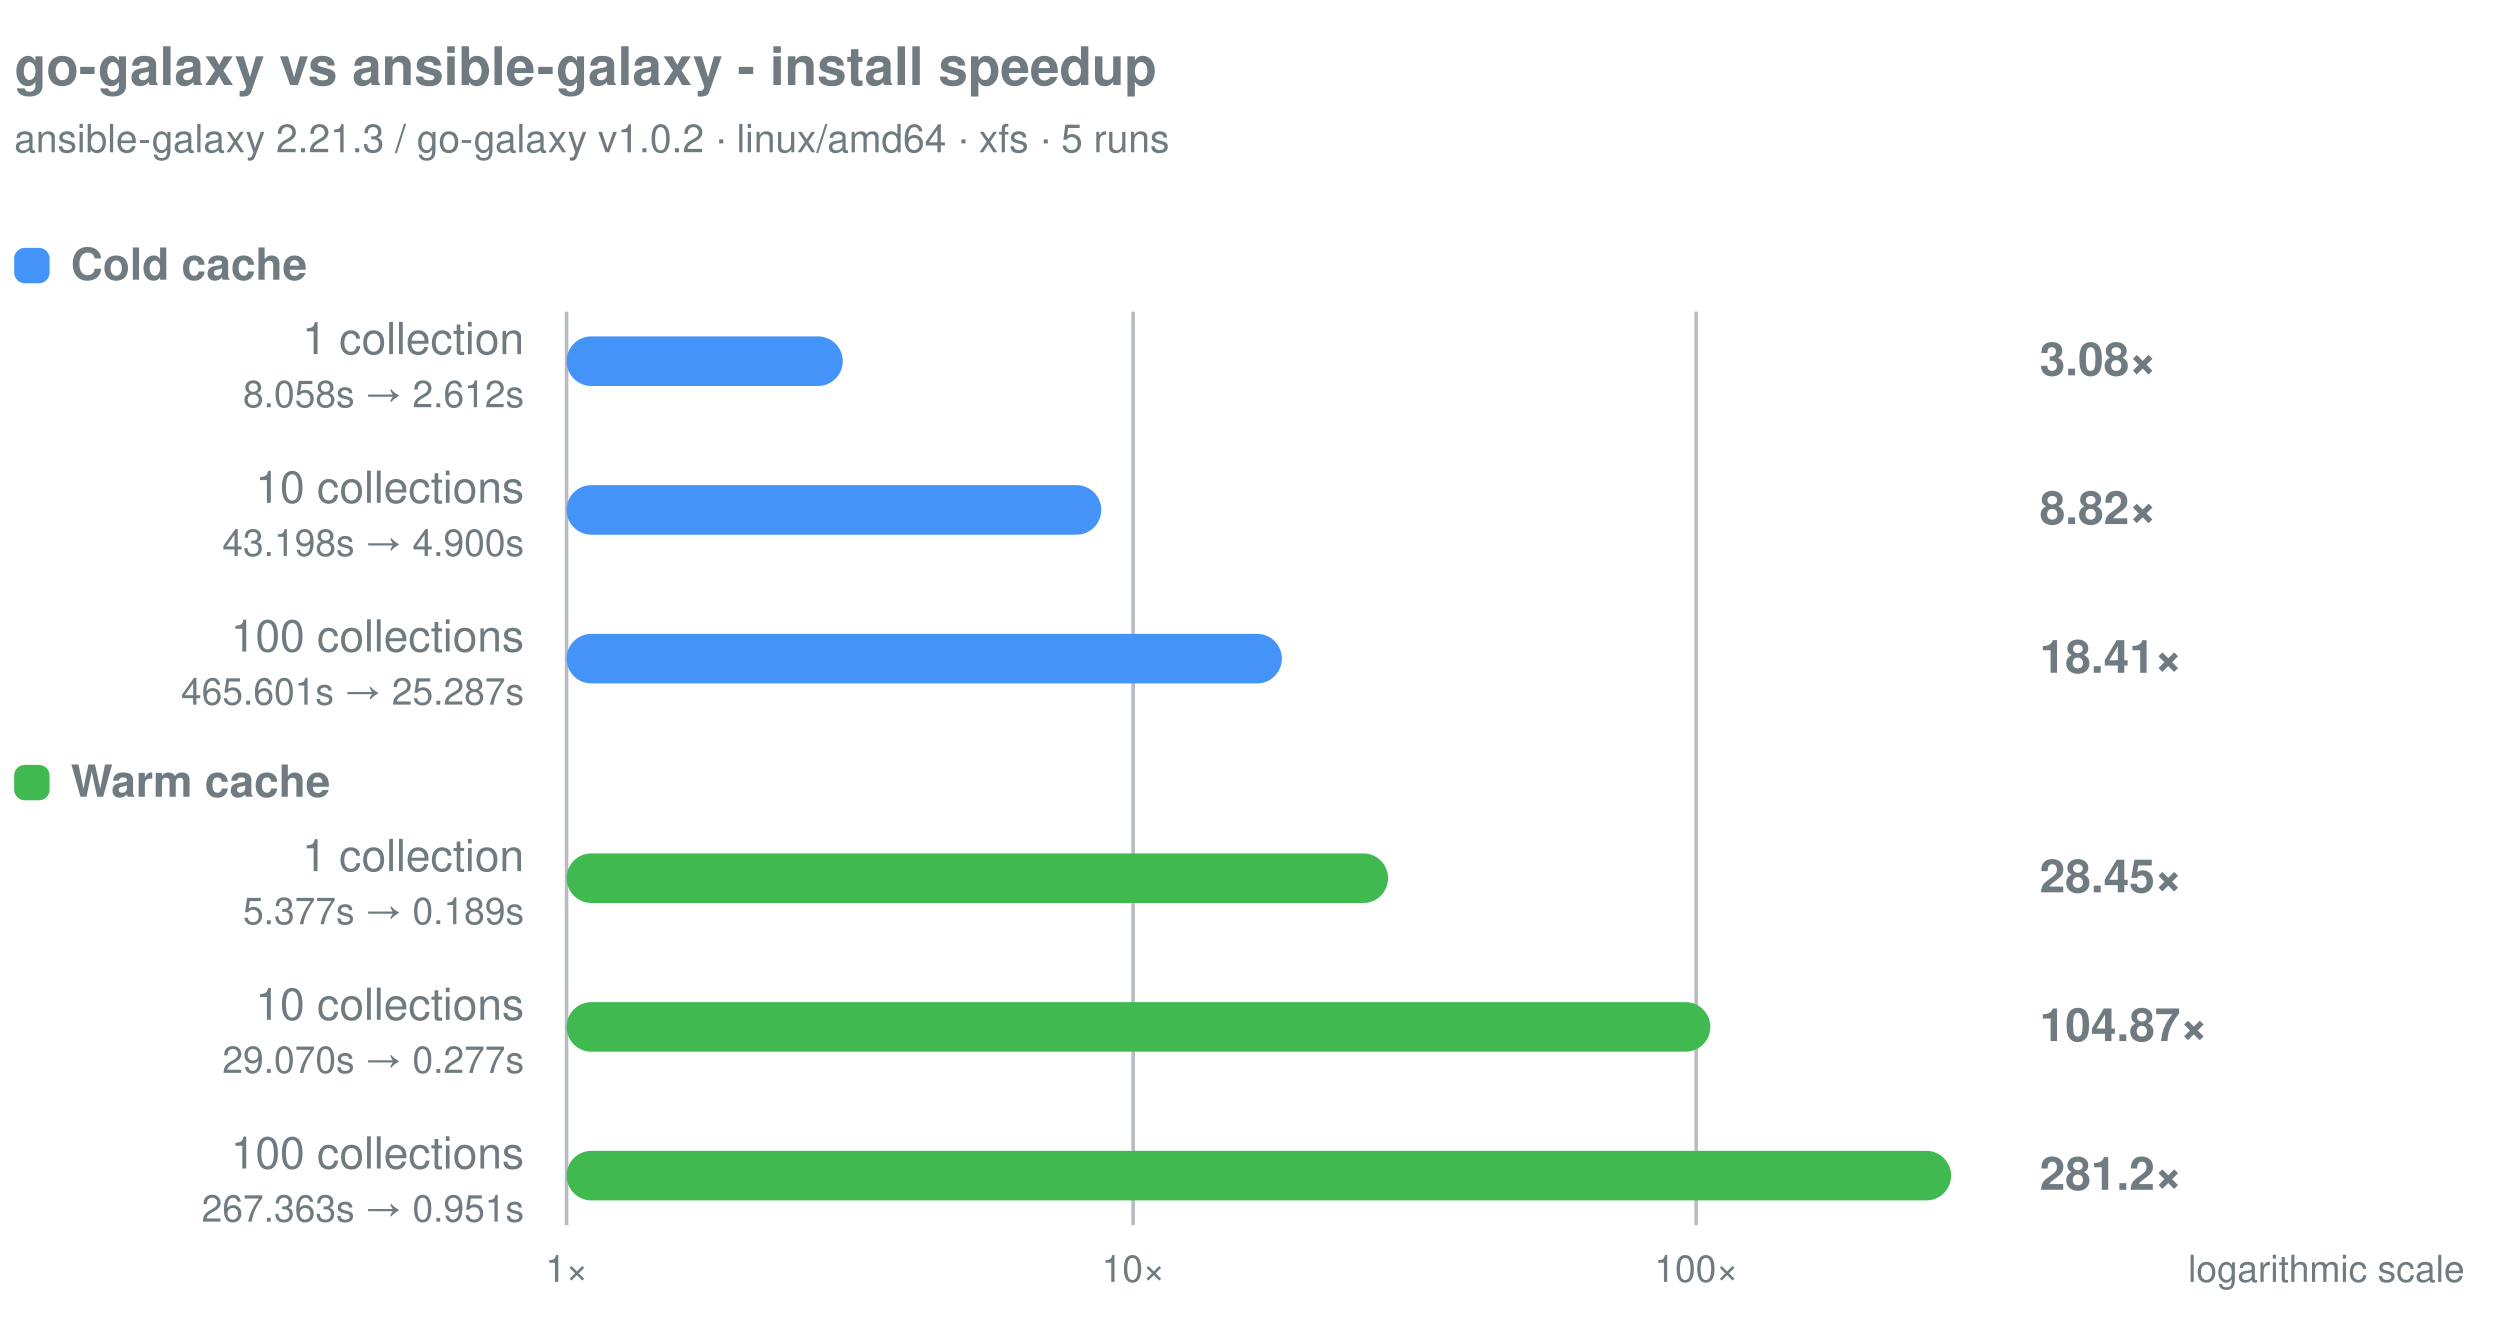
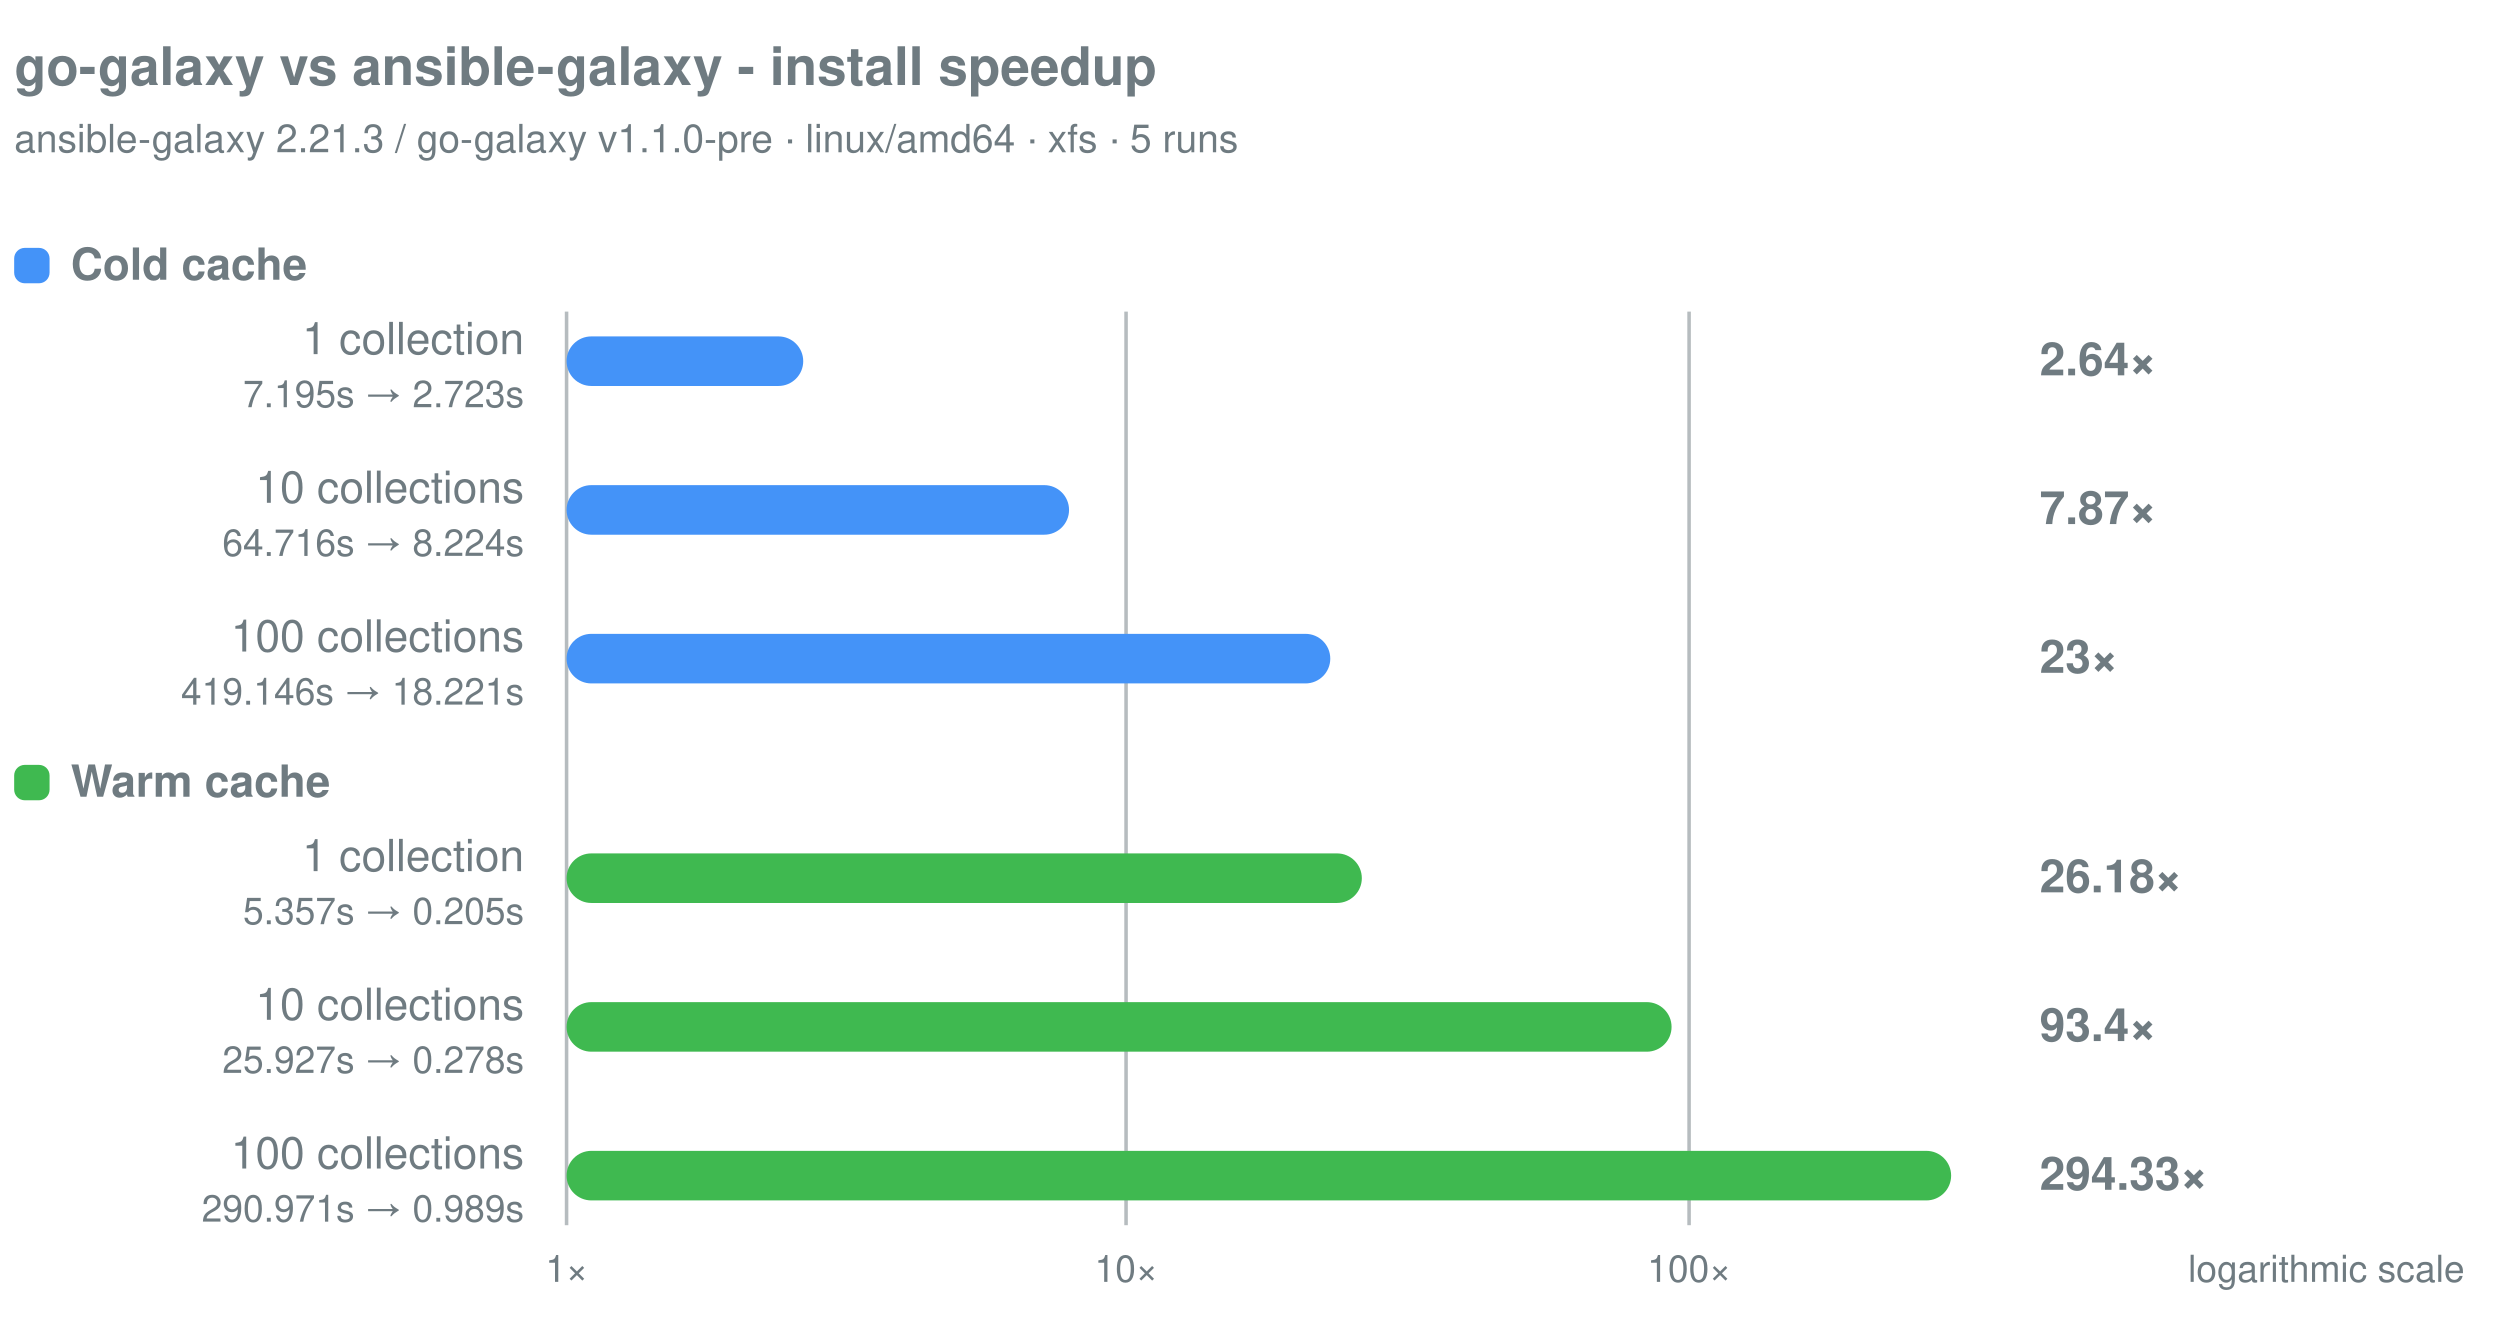
- <svg xmlns="http://www.w3.org/2000/svg" viewBox="0 0 706 376" width="706" height="376" role="img" font-family="-apple-system, BlinkMacSystemFont, 'Segoe UI', Helvetica, Arial, sans-serif" style="">
-   <text x="4" y="24" style="fill:rgb(111, 123, 129);stroke:none;color:rgb(11, 11, 11);stroke-width:1px;stroke-linecap:butt;stroke-linejoin:miter;opacity:1;font-family:-apple-system, BlinkMacSystemFont, &quot;Segoe UI&quot;, Helvetica, Arial, sans-serif;font-size:15px;font-weight:600;text-anchor:start;dominant-baseline:auto">go-galaxy vs ansible-galaxy - install speedup</text>
-   <text x="4" y="43" style="fill:rgb(111, 123, 129);stroke:none;color:rgb(11, 11, 11);stroke-width:1px;stroke-linecap:butt;stroke-linejoin:miter;opacity:1;font-family:-apple-system, BlinkMacSystemFont, &quot;Segoe UI&quot;, Helvetica, Arial, sans-serif;font-size:11px;font-weight:400;text-anchor:start;dominant-baseline:auto">ansible-galaxy 2.21.3 / go-galaxy v1.0.2 · linux/amd64 · xfs · 5 runs</text>
-   <line x1="160" y1="88" x2="160" y2="346" style="fill:rgb(0, 0, 0);stroke:rgb(111, 123, 129);stroke-opacity:0.5;color:rgb(11, 11, 11);stroke-width:1px;stroke-linecap:butt;stroke-linejoin:miter;opacity:1;font-family:-apple-system, BlinkMacSystemFont, &quot;Segoe UI&quot;, Helvetica, Arial, sans-serif;font-size:16px;font-weight:400;text-anchor:start;dominant-baseline:auto" />
-   <line x1="320" y1="88" x2="320" y2="346" style="fill:rgb(0, 0, 0);stroke:rgb(111, 123, 129);stroke-opacity:0.5;color:rgb(11, 11, 11);stroke-width:1px;stroke-linecap:butt;stroke-linejoin:miter;opacity:1;font-family:-apple-system, BlinkMacSystemFont, &quot;Segoe UI&quot;, Helvetica, Arial, sans-serif;font-size:16px;font-weight:400;text-anchor:start;dominant-baseline:auto" />
-   <line x1="479" y1="88" x2="479" y2="346" style="fill:rgb(0, 0, 0);stroke:rgb(111, 123, 129);stroke-opacity:0.5;color:rgb(11, 11, 11);stroke-width:1px;stroke-linecap:butt;stroke-linejoin:miter;opacity:1;font-family:-apple-system, BlinkMacSystemFont, &quot;Segoe UI&quot;, Helvetica, Arial, sans-serif;font-size:16px;font-weight:400;text-anchor:start;dominant-baseline:auto" />
-   <text x="160" y="362" text-anchor="middle" style="fill:rgb(111, 123, 129);stroke:none;color:rgb(11, 11, 11);stroke-width:1px;stroke-linecap:butt;stroke-linejoin:miter;opacity:1;font-family:-apple-system, BlinkMacSystemFont, &quot;Segoe UI&quot;, Helvetica, Arial, sans-serif;font-size:10.5px;font-weight:400;text-anchor:middle;dominant-baseline:auto">1×</text>
-   <text x="320" y="362" text-anchor="middle" style="fill:rgb(111, 123, 129);stroke:none;color:rgb(11, 11, 11);stroke-width:1px;stroke-linecap:butt;stroke-linejoin:miter;opacity:1;font-family:-apple-system, BlinkMacSystemFont, &quot;Segoe UI&quot;, Helvetica, Arial, sans-serif;font-size:10.5px;font-weight:400;text-anchor:middle;dominant-baseline:auto">10×</text>
-   <text x="479" y="362" text-anchor="middle" style="fill:rgb(111, 123, 129);stroke:none;color:rgb(11, 11, 11);stroke-width:1px;stroke-linecap:butt;stroke-linejoin:miter;opacity:1;font-family:-apple-system, BlinkMacSystemFont, &quot;Segoe UI&quot;, Helvetica, Arial, sans-serif;font-size:10.5px;font-weight:400;text-anchor:middle;dominant-baseline:auto">100×</text>
-   <text x="696" y="362" text-anchor="end" style="fill:rgb(111, 123, 129);stroke:none;color:rgb(11, 11, 11);stroke-width:1px;stroke-linecap:butt;stroke-linejoin:miter;opacity:1;font-family:-apple-system, BlinkMacSystemFont, &quot;Segoe UI&quot;, Helvetica, Arial, sans-serif;font-size:10.5px;font-weight:400;text-anchor:end;dominant-baseline:auto">logarithmic scale</text>
-   <rect x="4" y="70" width="10" height="10" rx="3" style="fill:rgb(68, 147, 248);stroke:none;color:rgb(11, 11, 11);stroke-width:1px;stroke-linecap:butt;stroke-linejoin:miter;opacity:1;font-family:-apple-system, BlinkMacSystemFont, &quot;Segoe UI&quot;, Helvetica, Arial, sans-serif;font-size:16px;font-weight:400;text-anchor:start;dominant-baseline:auto" />
-   <text x="20" y="79" style="fill:rgb(111, 123, 129);stroke:none;color:rgb(11, 11, 11);stroke-width:1px;stroke-linecap:butt;stroke-linejoin:miter;opacity:1;font-family:-apple-system, BlinkMacSystemFont, &quot;Segoe UI&quot;, Helvetica, Arial, sans-serif;font-size:12.5px;font-weight:600;text-anchor:start;dominant-baseline:auto">Cold cache</text>
-   <rect x="160" y="95" width="78" height="14" rx="7" style="fill:rgb(68, 147, 248);stroke:none;color:rgb(11, 11, 11);stroke-width:1px;stroke-linecap:butt;stroke-linejoin:miter;opacity:1;font-family:-apple-system, BlinkMacSystemFont, &quot;Segoe UI&quot;, Helvetica, Arial, sans-serif;font-size:16px;font-weight:400;text-anchor:start;dominant-baseline:auto" />
-   <text x="148" y="100" text-anchor="end" style="fill:rgb(111, 123, 129);stroke:none;color:rgb(11, 11, 11);stroke-width:1px;stroke-linecap:butt;stroke-linejoin:miter;opacity:1;font-family:-apple-system, BlinkMacSystemFont, &quot;Segoe UI&quot;, Helvetica, Arial, sans-serif;font-size:12.5px;font-weight:400;text-anchor:end;dominant-baseline:auto">1 collection</text>
-   <text x="148" y="115" text-anchor="end" style="fill:rgb(111, 123, 129);stroke:none;color:rgb(11, 11, 11);stroke-width:1px;stroke-linecap:butt;stroke-linejoin:miter;opacity:1;font-family:-apple-system, BlinkMacSystemFont, &quot;Segoe UI&quot;, Helvetica, Arial, sans-serif;font-size:10.5px;font-weight:400;text-anchor:end;dominant-baseline:auto">8.058s → 2.612s</text>
-   <text x="576" y="106" style="fill:rgb(111, 123, 129);stroke:none;color:rgb(11, 11, 11);stroke-width:1px;stroke-linecap:butt;stroke-linejoin:miter;opacity:1;font-family:-apple-system, BlinkMacSystemFont, &quot;Segoe UI&quot;, Helvetica, Arial, sans-serif;font-size:13px;font-weight:600;text-anchor:start;dominant-baseline:auto">3.08×</text>
-   <rect x="160" y="137" width="151" height="14" rx="7" style="fill:rgb(68, 147, 248);stroke:none;color:rgb(11, 11, 11);stroke-width:1px;stroke-linecap:butt;stroke-linejoin:miter;opacity:1;font-family:-apple-system, BlinkMacSystemFont, &quot;Segoe UI&quot;, Helvetica, Arial, sans-serif;font-size:16px;font-weight:400;text-anchor:start;dominant-baseline:auto" />
-   <text x="148" y="142" text-anchor="end" style="fill:rgb(111, 123, 129);stroke:none;color:rgb(11, 11, 11);stroke-width:1px;stroke-linecap:butt;stroke-linejoin:miter;opacity:1;font-family:-apple-system, BlinkMacSystemFont, &quot;Segoe UI&quot;, Helvetica, Arial, sans-serif;font-size:12.5px;font-weight:400;text-anchor:end;dominant-baseline:auto">10 collections</text>
-   <text x="148" y="157" text-anchor="end" style="fill:rgb(111, 123, 129);stroke:none;color:rgb(11, 11, 11);stroke-width:1px;stroke-linecap:butt;stroke-linejoin:miter;opacity:1;font-family:-apple-system, BlinkMacSystemFont, &quot;Segoe UI&quot;, Helvetica, Arial, sans-serif;font-size:10.5px;font-weight:400;text-anchor:end;dominant-baseline:auto">43.198s → 4.900s</text>
-   <text x="576" y="148" style="fill:rgb(111, 123, 129);stroke:none;color:rgb(11, 11, 11);stroke-width:1px;stroke-linecap:butt;stroke-linejoin:miter;opacity:1;font-family:-apple-system, BlinkMacSystemFont, &quot;Segoe UI&quot;, Helvetica, Arial, sans-serif;font-size:13px;font-weight:600;text-anchor:start;dominant-baseline:auto">8.82×</text>
-   <rect x="160" y="179" width="202" height="14" rx="7" style="fill:rgb(68, 147, 248);stroke:none;color:rgb(11, 11, 11);stroke-width:1px;stroke-linecap:butt;stroke-linejoin:miter;opacity:1;font-family:-apple-system, BlinkMacSystemFont, &quot;Segoe UI&quot;, Helvetica, Arial, sans-serif;font-size:16px;font-weight:400;text-anchor:start;dominant-baseline:auto" />
-   <text x="148" y="184" text-anchor="end" style="fill:rgb(111, 123, 129);stroke:none;color:rgb(11, 11, 11);stroke-width:1px;stroke-linecap:butt;stroke-linejoin:miter;opacity:1;font-family:-apple-system, BlinkMacSystemFont, &quot;Segoe UI&quot;, Helvetica, Arial, sans-serif;font-size:12.5px;font-weight:400;text-anchor:end;dominant-baseline:auto">100 collections</text>
-   <text x="148" y="199" text-anchor="end" style="fill:rgb(111, 123, 129);stroke:none;color:rgb(11, 11, 11);stroke-width:1px;stroke-linecap:butt;stroke-linejoin:miter;opacity:1;font-family:-apple-system, BlinkMacSystemFont, &quot;Segoe UI&quot;, Helvetica, Arial, sans-serif;font-size:10.5px;font-weight:400;text-anchor:end;dominant-baseline:auto">465.601s → 25.287s</text>
-   <text x="576" y="190" style="fill:rgb(111, 123, 129);stroke:none;color:rgb(11, 11, 11);stroke-width:1px;stroke-linecap:butt;stroke-linejoin:miter;opacity:1;font-family:-apple-system, BlinkMacSystemFont, &quot;Segoe UI&quot;, Helvetica, Arial, sans-serif;font-size:13px;font-weight:600;text-anchor:start;dominant-baseline:auto">18.41×</text>
-   <rect x="4" y="216" width="10" height="10" rx="3" style="fill:rgb(63, 185, 80);stroke:none;color:rgb(11, 11, 11);stroke-width:1px;stroke-linecap:butt;stroke-linejoin:miter;opacity:1;font-family:-apple-system, BlinkMacSystemFont, &quot;Segoe UI&quot;, Helvetica, Arial, sans-serif;font-size:16px;font-weight:400;text-anchor:start;dominant-baseline:auto" />
-   <text x="20" y="225" style="fill:rgb(111, 123, 129);stroke:none;color:rgb(11, 11, 11);stroke-width:1px;stroke-linecap:butt;stroke-linejoin:miter;opacity:1;font-family:-apple-system, BlinkMacSystemFont, &quot;Segoe UI&quot;, Helvetica, Arial, sans-serif;font-size:12.5px;font-weight:600;text-anchor:start;dominant-baseline:auto">Warm cache</text>
-   <rect x="160" y="241" width="232" height="14" rx="7" style="fill:rgb(63, 185, 80);stroke:none;color:rgb(11, 11, 11);stroke-width:1px;stroke-linecap:butt;stroke-linejoin:miter;opacity:1;font-family:-apple-system, BlinkMacSystemFont, &quot;Segoe UI&quot;, Helvetica, Arial, sans-serif;font-size:16px;font-weight:400;text-anchor:start;dominant-baseline:auto" />
-   <text x="148" y="246" text-anchor="end" style="fill:rgb(111, 123, 129);stroke:none;color:rgb(11, 11, 11);stroke-width:1px;stroke-linecap:butt;stroke-linejoin:miter;opacity:1;font-family:-apple-system, BlinkMacSystemFont, &quot;Segoe UI&quot;, Helvetica, Arial, sans-serif;font-size:12.5px;font-weight:400;text-anchor:end;dominant-baseline:auto">1 collection</text>
-   <text x="148" y="261" text-anchor="end" style="fill:rgb(111, 123, 129);stroke:none;color:rgb(11, 11, 11);stroke-width:1px;stroke-linecap:butt;stroke-linejoin:miter;opacity:1;font-family:-apple-system, BlinkMacSystemFont, &quot;Segoe UI&quot;, Helvetica, Arial, sans-serif;font-size:10.5px;font-weight:400;text-anchor:end;dominant-baseline:auto">5.377s → 0.189s</text>
-   <text x="576" y="252" style="fill:rgb(111, 123, 129);stroke:none;color:rgb(11, 11, 11);stroke-width:1px;stroke-linecap:butt;stroke-linejoin:miter;opacity:1;font-family:-apple-system, BlinkMacSystemFont, &quot;Segoe UI&quot;, Helvetica, Arial, sans-serif;font-size:13px;font-weight:600;text-anchor:start;dominant-baseline:auto">28.45×</text>
-   <rect x="160" y="283" width="323" height="14" rx="7" style="fill:rgb(63, 185, 80);stroke:none;color:rgb(11, 11, 11);stroke-width:1px;stroke-linecap:butt;stroke-linejoin:miter;opacity:1;font-family:-apple-system, BlinkMacSystemFont, &quot;Segoe UI&quot;, Helvetica, Arial, sans-serif;font-size:16px;font-weight:400;text-anchor:start;dominant-baseline:auto" />
-   <text x="148" y="288" text-anchor="end" style="fill:rgb(111, 123, 129);stroke:none;color:rgb(11, 11, 11);stroke-width:1px;stroke-linecap:butt;stroke-linejoin:miter;opacity:1;font-family:-apple-system, BlinkMacSystemFont, &quot;Segoe UI&quot;, Helvetica, Arial, sans-serif;font-size:12.5px;font-weight:400;text-anchor:end;dominant-baseline:auto">10 collections</text>
-   <text x="148" y="303" text-anchor="end" style="fill:rgb(111, 123, 129);stroke:none;color:rgb(11, 11, 11);stroke-width:1px;stroke-linecap:butt;stroke-linejoin:miter;opacity:1;font-family:-apple-system, BlinkMacSystemFont, &quot;Segoe UI&quot;, Helvetica, Arial, sans-serif;font-size:10.5px;font-weight:400;text-anchor:end;dominant-baseline:auto">29.070s → 0.277s</text>
-   <text x="576" y="294" style="fill:rgb(111, 123, 129);stroke:none;color:rgb(11, 11, 11);stroke-width:1px;stroke-linecap:butt;stroke-linejoin:miter;opacity:1;font-family:-apple-system, BlinkMacSystemFont, &quot;Segoe UI&quot;, Helvetica, Arial, sans-serif;font-size:13px;font-weight:600;text-anchor:start;dominant-baseline:auto">104.87×</text>
-   <rect x="160" y="325" width="391" height="14" rx="7" style="fill:rgb(63, 185, 80);stroke:none;color:rgb(11, 11, 11);stroke-width:1px;stroke-linecap:butt;stroke-linejoin:miter;opacity:1;font-family:-apple-system, BlinkMacSystemFont, &quot;Segoe UI&quot;, Helvetica, Arial, sans-serif;font-size:16px;font-weight:400;text-anchor:start;dominant-baseline:auto" />
-   <text x="148" y="330" text-anchor="end" style="fill:rgb(111, 123, 129);stroke:none;color:rgb(11, 11, 11);stroke-width:1px;stroke-linecap:butt;stroke-linejoin:miter;opacity:1;font-family:-apple-system, BlinkMacSystemFont, &quot;Segoe UI&quot;, Helvetica, Arial, sans-serif;font-size:12.5px;font-weight:400;text-anchor:end;dominant-baseline:auto">100 collections</text>
-   <text x="148" y="345" text-anchor="end" style="fill:rgb(111, 123, 129);stroke:none;color:rgb(11, 11, 11);stroke-width:1px;stroke-linecap:butt;stroke-linejoin:miter;opacity:1;font-family:-apple-system, BlinkMacSystemFont, &quot;Segoe UI&quot;, Helvetica, Arial, sans-serif;font-size:10.5px;font-weight:400;text-anchor:end;dominant-baseline:auto">267.363s → 0.951s</text>
-   <text x="576" y="336" style="fill:rgb(111, 123, 129);stroke:none;color:rgb(11, 11, 11);stroke-width:1px;stroke-linecap:butt;stroke-linejoin:miter;opacity:1;font-family:-apple-system, BlinkMacSystemFont, &quot;Segoe UI&quot;, Helvetica, Arial, sans-serif;font-size:13px;font-weight:600;text-anchor:start;dominant-baseline:auto">281.2×</text>
+ <svg xmlns="http://www.w3.org/2000/svg" viewBox="0 0 706 376" width="706" height="376" role="img" font-family="-apple-system, BlinkMacSystemFont, 'Segoe UI', Helvetica, Arial, sans-serif">
+   <style>
+     text { fill: #6f7b81; }
+     .g { stroke: #6f7b81; stroke-opacity: 0.5; stroke-width: 1; }
+     .t { font-size: 15px; font-weight: 600; }
+     .s { font-size: 11px; }
+     .p { font-size: 12.5px; font-weight: 600; }
+     .l { font-size: 12.5px; }
+     .v { font-size: 13px; font-weight: 600; }
+     .a, .d { font-size: 10.5px; }
+   </style>
+   <text class="t" x="4" y="24">go-galaxy vs ansible-galaxy - install speedup</text>
+   <text class="s" x="4" y="43">ansible-galaxy 2.21.3 / go-galaxy v1.1.0-pre · linux/amd64 · xfs · 5 runs</text>
+   <line class="g" x1="160" y1="88" x2="160" y2="346" />
+   <line class="g" x1="318" y1="88" x2="318" y2="346" />
+   <line class="g" x1="477" y1="88" x2="477" y2="346" />
+   <text class="a" x="160" y="362" text-anchor="middle">1×</text>
+   <text class="a" x="318" y="362" text-anchor="middle">10×</text>
+   <text class="a" x="477" y="362" text-anchor="middle">100×</text>
+   <text class="a" x="696" y="362" text-anchor="end">logarithmic scale</text>
+   <rect x="4" y="70" width="10" height="10" rx="3" fill="#4493f8" />
+   <text class="p" x="20" y="79">Cold cache</text>
+   <rect x="160" y="95" width="66.83" height="14" rx="7" fill="#4493f8" />
+   <text class="l" x="148" y="100" text-anchor="end">1 collection</text>
+   <text class="d" x="148" y="115" text-anchor="end">7.195s → 2.723s</text>
+   <text class="v" x="576" y="106">2.64×</text>
+   <rect x="160" y="137" width="141.9" height="14" rx="7" fill="#4493f8" />
+   <text class="l" x="148" y="142" text-anchor="end">10 collections</text>
+   <text class="d" x="148" y="157" text-anchor="end">64.716s → 8.224s</text>
+   <text class="v" x="576" y="148">7.87×</text>
+   <rect x="160" y="179" width="215.67" height="14" rx="7" fill="#4493f8" />
+   <text class="l" x="148" y="184" text-anchor="end">100 collections</text>
+   <text class="d" x="148" y="199" text-anchor="end">419.146s → 18.221s</text>
+   <text class="v" x="576" y="190">23×</text>
+   <rect x="4" y="216" width="10" height="10" rx="3" fill="#3fb950" />
+   <text class="p" x="20" y="225">Warm cache</text>
+   <rect x="160" y="241" width="224.58" height="14" rx="7" fill="#3fb950" />
+   <text class="l" x="148" y="246" text-anchor="end">1 collection</text>
+   <text class="d" x="148" y="261" text-anchor="end">5.357s → 0.205s</text>
+   <text class="v" x="576" y="252">26.18×</text>
+   <rect x="160" y="283" width="312.05" height="14" rx="7" fill="#3fb950" />
+   <text class="l" x="148" y="288" text-anchor="end">10 collections</text>
+   <text class="d" x="148" y="303" text-anchor="end">25.927s → 0.278s</text>
+   <text class="v" x="576" y="294">93.4×</text>
+   <rect x="160" y="325" width="391" height="14" rx="7" fill="#3fb950" />
+   <text class="l" x="148" y="330" text-anchor="end">100 collections</text>
+   <text class="d" x="148" y="345" text-anchor="end">290.971s → 0.989s</text>
+   <text class="v" x="576" y="336">294.33×</text>
</svg>
